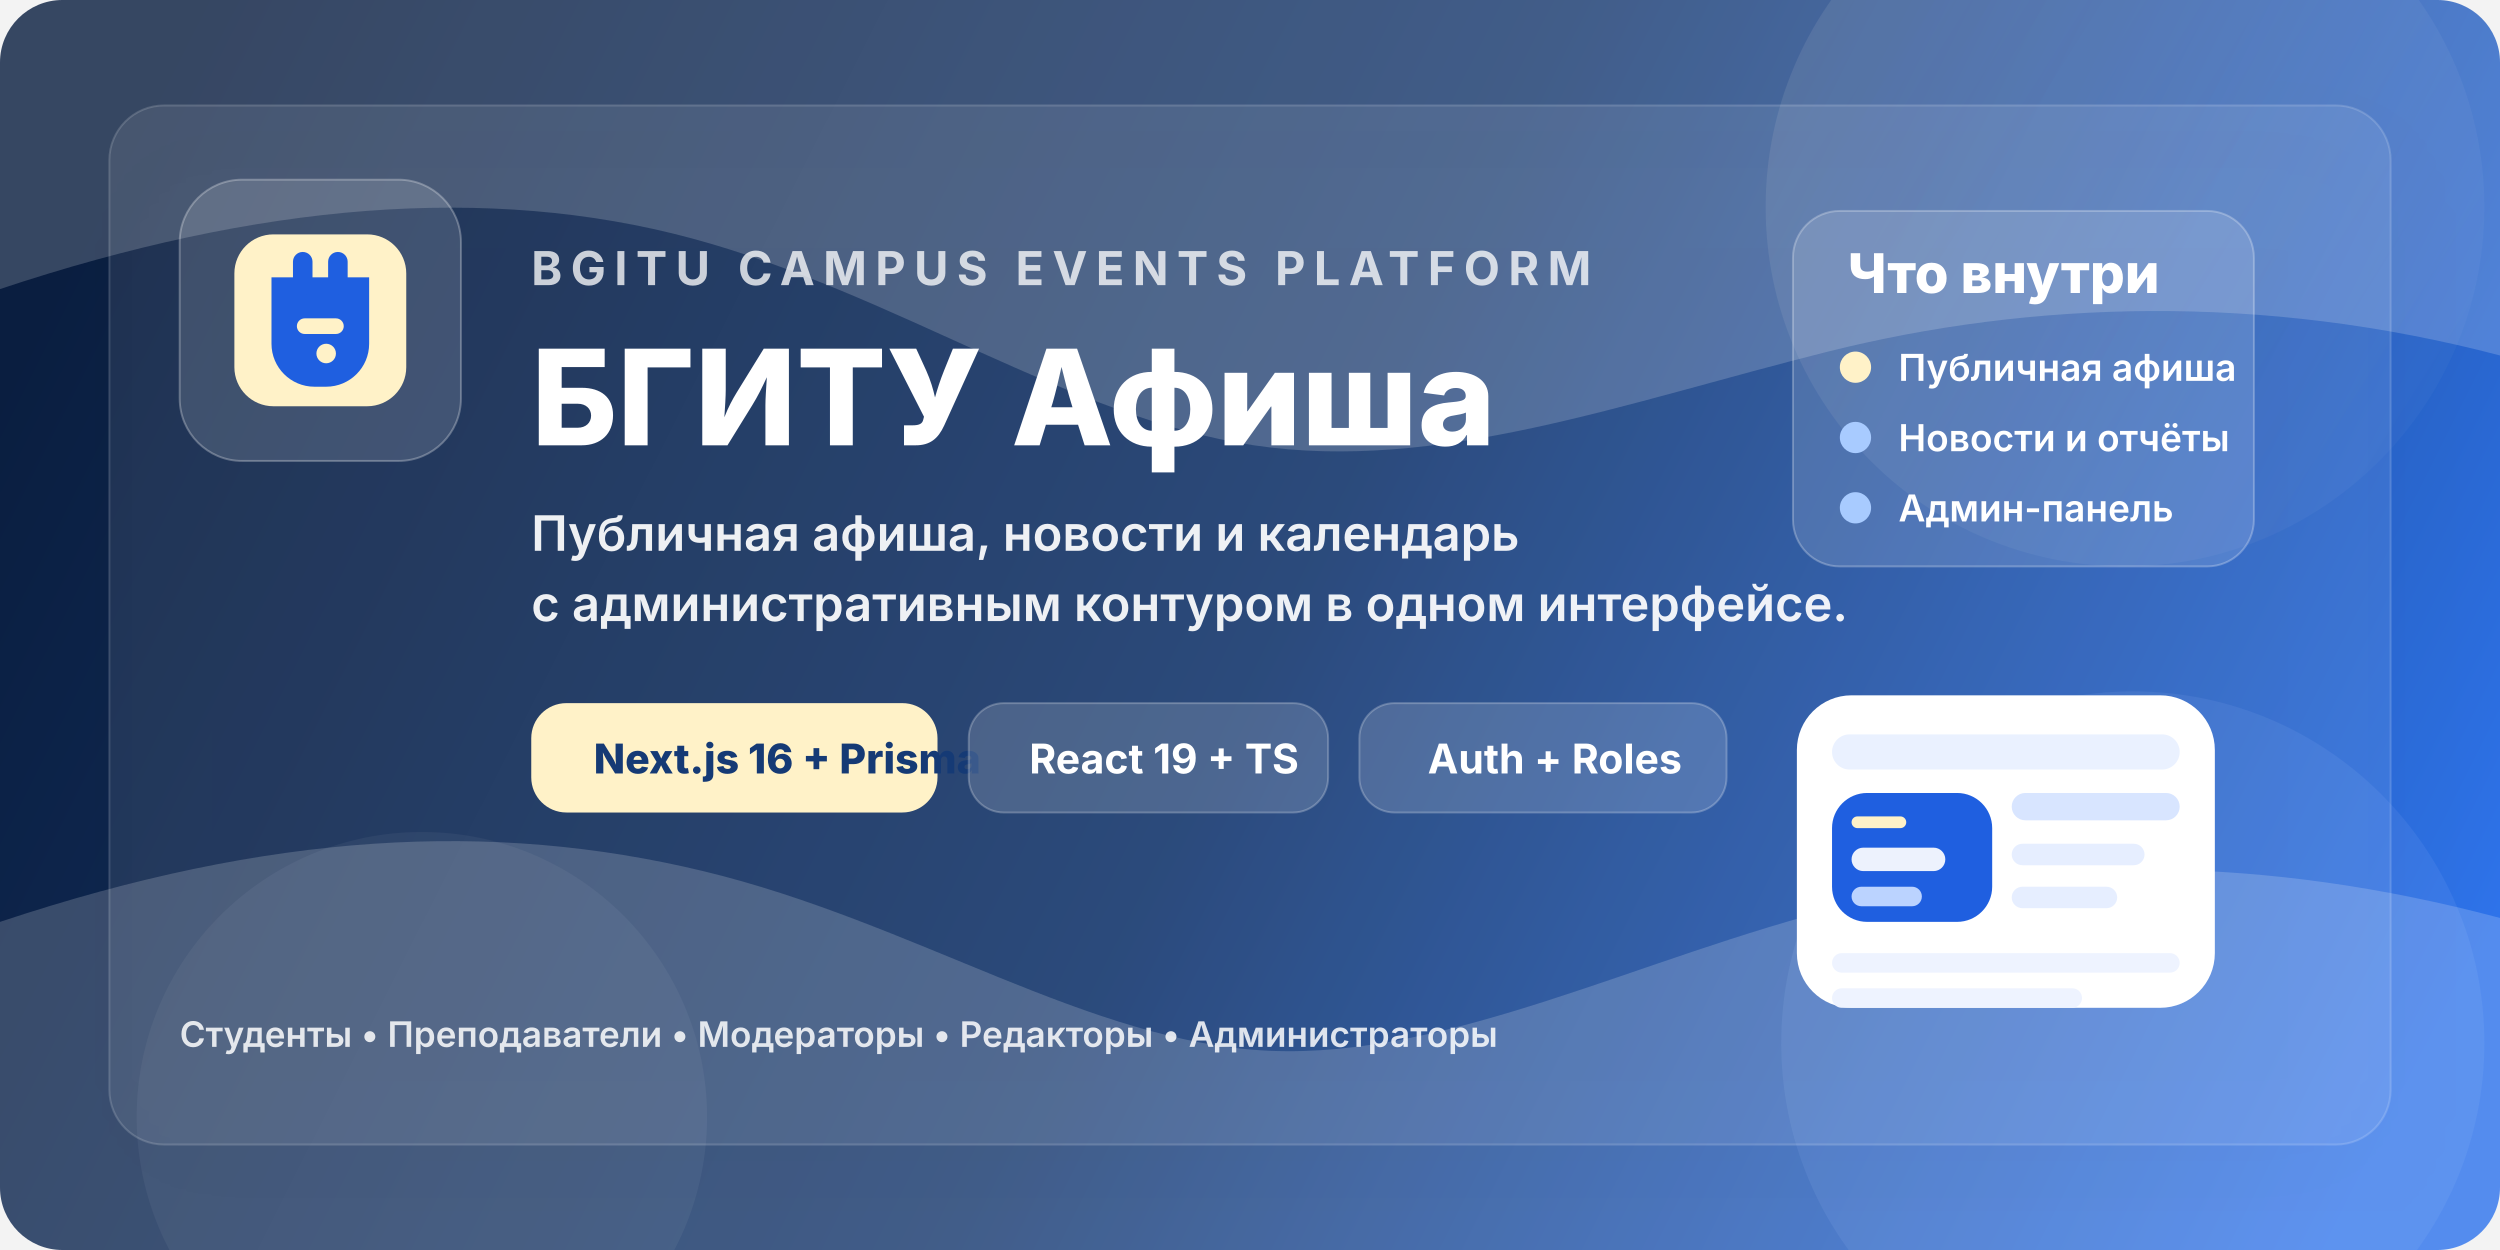
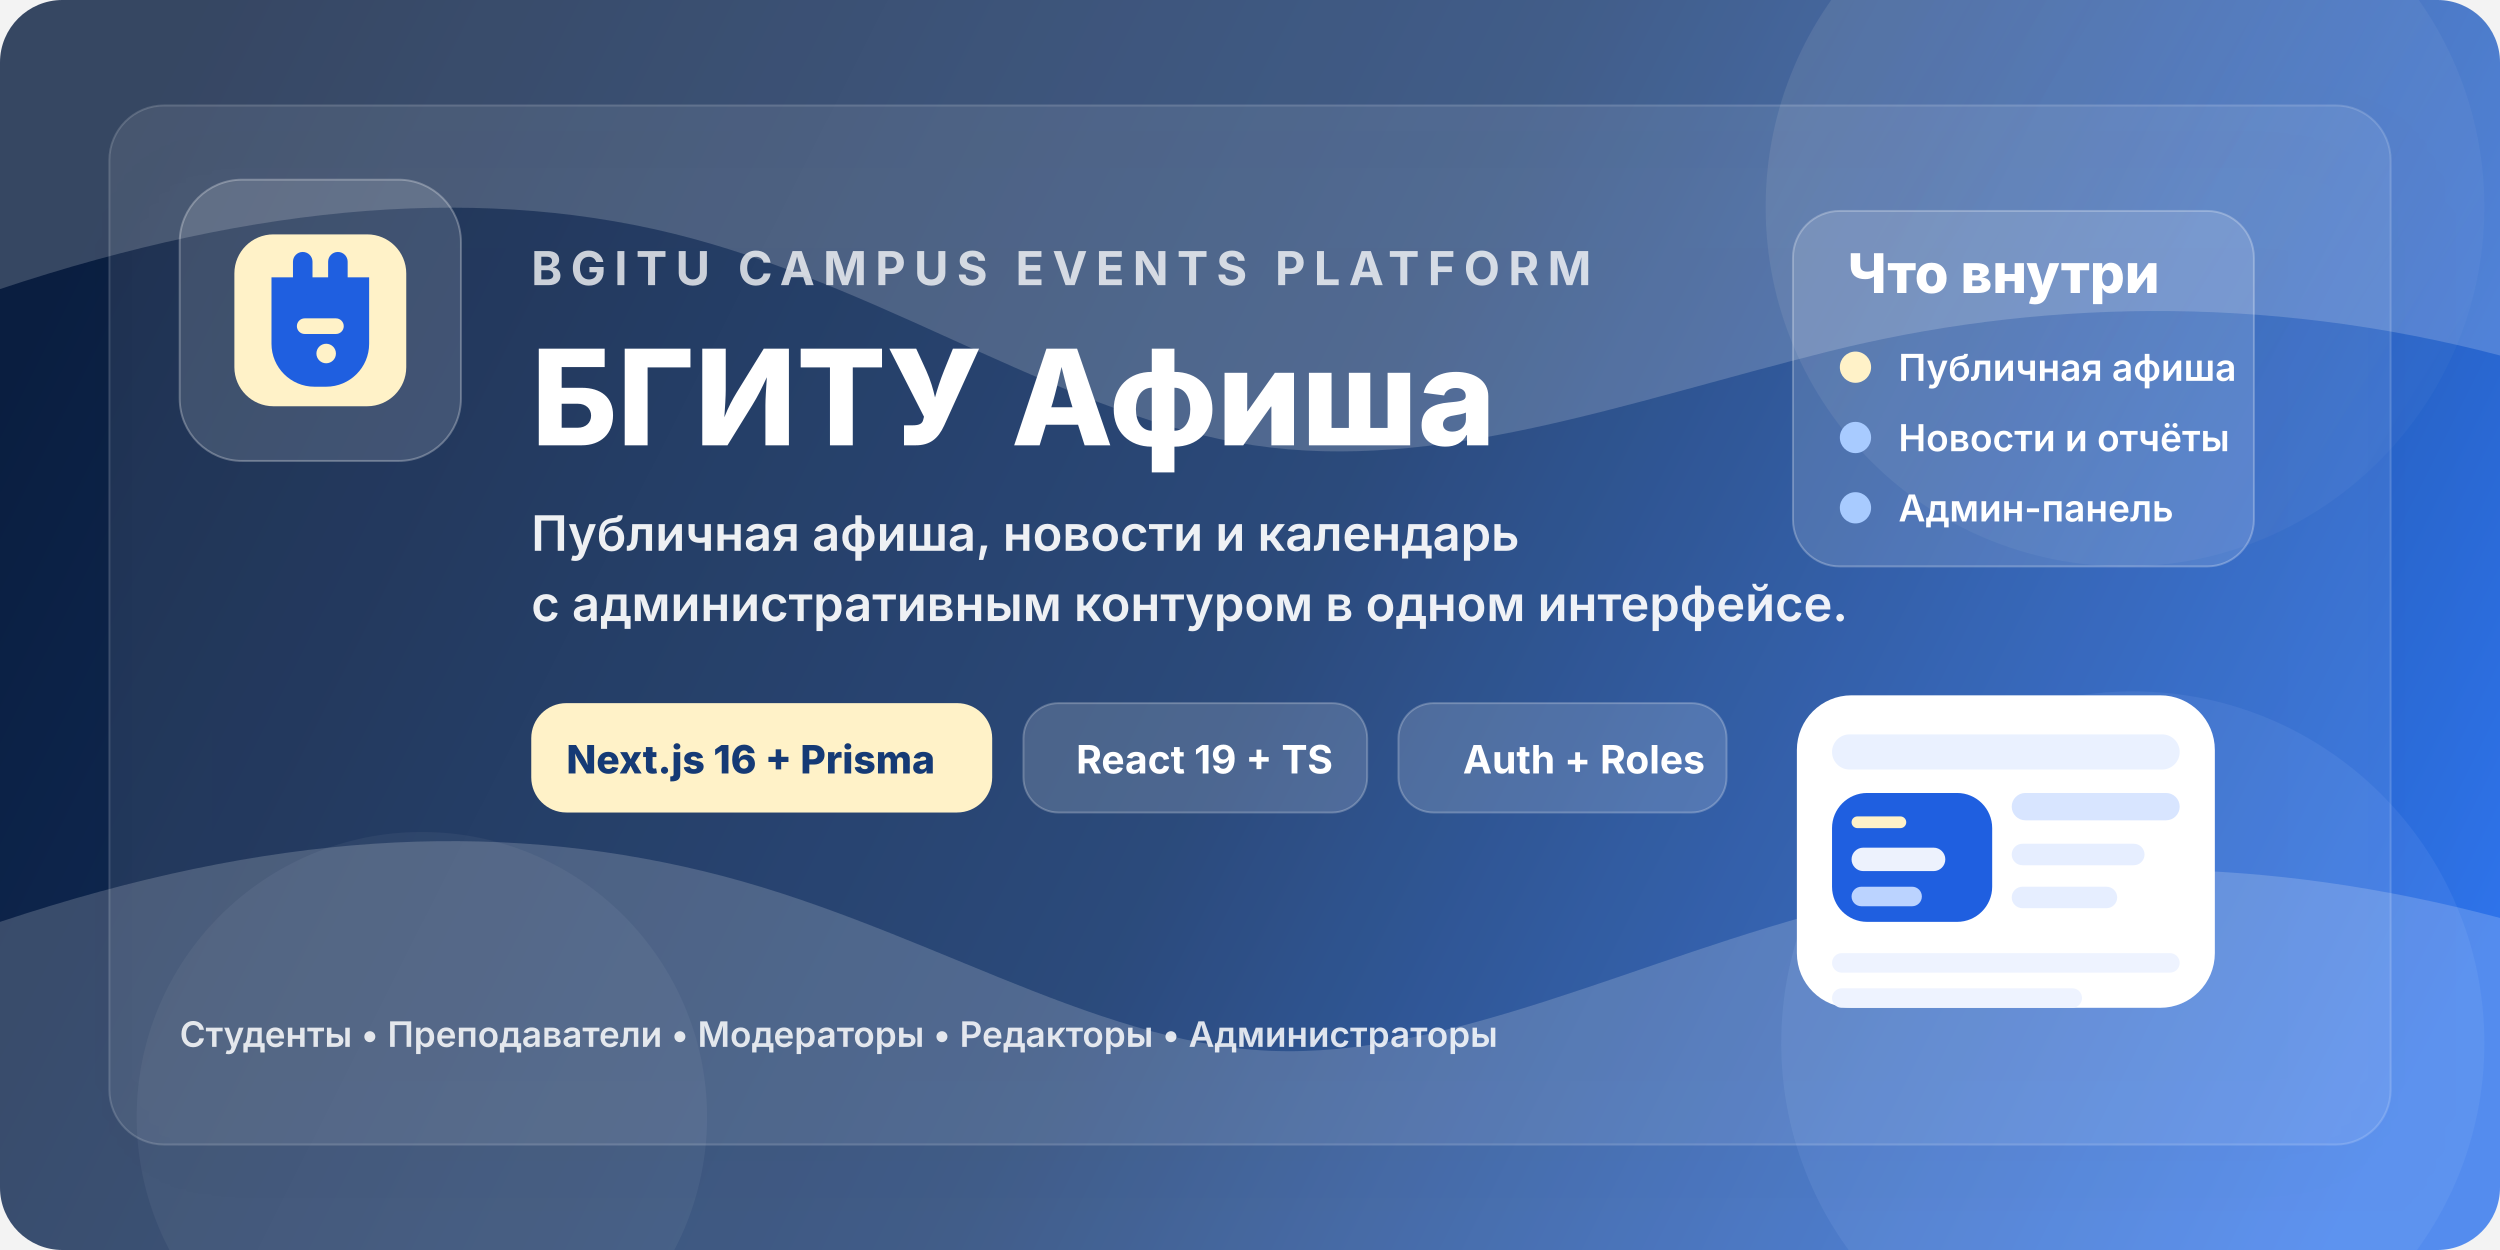
<svg xmlns="http://www.w3.org/2000/svg" width="1280" height="640" viewBox="0 0 1280 640" fill="none" role="img" aria-labelledby="title desc">
  <defs>
    <linearGradient id="bg" x1="80" y1="40" x2="1210" y2="610" gradientUnits="userSpaceOnUse">
      <stop stop-color="#0A1E40" />
      <stop offset="0.5" stop-color="#17396F" />
      <stop offset="1" stop-color="#2E73EA" />
    </linearGradient>
    <linearGradient id="shine" x1="280" y1="80" x2="1040" y2="560" gradientUnits="userSpaceOnUse">
      <stop stop-color="#FFF2C6" stop-opacity="0.95" />
      <stop offset="1" stop-color="#FFFFFF" stop-opacity="0.14" />
    </linearGradient>
    <filter id="softShadow" x="22" y="20" width="1236" height="600" filterUnits="userSpaceOnUse" color-interpolation-filters="sRGB">
      <feDropShadow dx="0" dy="20" stdDeviation="30" flood-color="#07162D" flood-opacity="0.18" />
    </filter>
  </defs>
  <rect width="1280" height="640" rx="32" fill="url(#bg)" />
  <circle cx="1088" cy="106" r="184" fill="url(#shine)" fill-opacity="0.18" />
  <circle cx="1092" cy="534" r="180" fill="#A1C5FF" fill-opacity="0.10" />
  <circle cx="216" cy="572" r="146" fill="#FFFFFF" fill-opacity="0.05" />
  <g opacity="0.18">
    <path d="M0 148C132 104 250 94 354 122C458 150 548 214 642 228C736 242 832 206 936 180C1040 154 1158 150 1280 182V0H0V148Z" fill="#FFFFFF" />
    <path d="M0 472C138 426 252 420 360 446C468 472 558 534 650 538C742 542 840 490 944 464C1048 438 1160 438 1280 470V640H0V472Z" fill="#FFFFFF" />
  </g>
  <g filter="url(#softShadow)">
    <rect x="56" y="54" width="1168" height="532" rx="28" fill="#FFFFFF" fill-opacity="0.08" stroke="#FFFFFF" stroke-opacity="0.16" />
  </g>
  <g>
    <rect x="92" y="92" width="144" height="144" rx="32" fill="#FFFFFF" fill-opacity="0.14" stroke="#FFFFFF" stroke-opacity="0.28" />
    <rect x="120" y="120" width="88" height="88" rx="20" fill="#FFF2C8" />
    <path d="M139 142H189V176C189 188.15 179.15 198 167 198H161C148.85 198 139 188.15 139 176V142Z" fill="#1F5FE0" />
    <rect x="150" y="129" width="10" height="22" rx="5" fill="#1F5FE0" />
    <rect x="168" y="129" width="10" height="22" rx="5" fill="#1F5FE0" />
    <rect x="152" y="163" width="24" height="8" rx="4" fill="#FFF2C8" />
    <circle cx="167" cy="181" r="5" fill="#FFF2C8" />
  </g>
  <g fill="#FFFFFF" font-family="Segoe UI, Inter, Arial, sans-serif">
    <text x="272" y="146" font-size="24" font-weight="700" letter-spacing="0.18em" opacity="0.76">BGITU CAMPUS EVENTS PLATFORM</text>
    <text x="272" y="228" font-size="68" font-weight="800">БГИТУ Афиша</text>
    <text x="272" y="282" font-size="25" font-weight="600" opacity="0.92">Публичная афиша, новости и календарь</text>
    <text x="272" y="318" font-size="25" font-weight="600" opacity="0.92">с административным контуром в одном интерфейсе.</text>
  </g>
  <g>
-     <rect x="272" y="360" width="208" height="56" rx="18" fill="#FFF2C8" />
-     <text x="304" y="396" fill="#153A75" font-family="Segoe UI, Inter, Arial, sans-serif" font-size="21" font-weight="800">Next.js 16 + Prisma</text>
-     <rect x="496" y="360" width="184" height="56" rx="18" fill="#FFFFFF" fill-opacity="0.16" stroke="#FFFFFF" stroke-opacity="0.24" />
-     <text x="527" y="396" fill="#FFFFFF" font-family="Segoe UI, Inter, Arial, sans-serif" font-size="21" font-weight="700">React 19 + TS</text>
-     <rect x="696" y="360" width="188" height="56" rx="18" fill="#FFFFFF" fill-opacity="0.16" stroke="#FFFFFF" stroke-opacity="0.24" />
-     <text x="731" y="396" fill="#FFFFFF" font-family="Segoe UI, Inter, Arial, sans-serif" font-size="21" font-weight="700">Auth + Roles</text>
+     <rect x="272" y="360" width="236" height="56" rx="18" fill="#FFF2C8" />
+     <text x="290" y="396" fill="#153A75" font-family="Segoe UI, Inter, Arial, sans-serif" font-size="20" font-weight="800">Next.js 16 + Prisma</text>
+     <rect x="524" y="360" width="176" height="56" rx="18" fill="#FFFFFF" fill-opacity="0.16" stroke="#FFFFFF" stroke-opacity="0.24" />
+     <text x="551" y="396" fill="#FFFFFF" font-family="Segoe UI, Inter, Arial, sans-serif" font-size="20" font-weight="700">React 19 + TS</text>
+     <rect x="716" y="360" width="168" height="56" rx="18" fill="#FFFFFF" fill-opacity="0.16" stroke="#FFFFFF" stroke-opacity="0.24" />
+     <text x="749" y="396" fill="#FFFFFF" font-family="Segoe UI, Inter, Arial, sans-serif" font-size="20" font-weight="700">Auth + Roles</text>
  </g>
  <g>
    <rect x="918" y="108" width="236" height="182" rx="24" fill="#FFFFFF" fill-opacity="0.14" stroke="#FFFFFF" stroke-opacity="0.26" />
    <text x="946" y="150" fill="#FFFFFF" font-family="Segoe UI, Inter, Arial, sans-serif" font-size="28" font-weight="800">Что внутри</text>
    <circle cx="950" cy="188" r="8" fill="#FFF2C8" />
    <text x="972" y="195" fill="#FFFFFF" font-family="Segoe UI, Inter, Arial, sans-serif" font-size="19" font-weight="600">Публичная афиша</text>
    <circle cx="950" cy="224" r="8" fill="#A8CBFF" />
    <text x="972" y="231" fill="#FFFFFF" font-family="Segoe UI, Inter, Arial, sans-serif" font-size="19" font-weight="600">Новости и отчёты</text>
    <circle cx="950" cy="260" r="8" fill="#A8CBFF" />
    <text x="972" y="267" fill="#FFFFFF" font-family="Segoe UI, Inter, Arial, sans-serif" font-size="19" font-weight="600">Админ-панель</text>
  </g>
  <g>
    <rect x="920" y="356" width="214" height="160" rx="28" fill="#FFFFFF" />
    <rect x="938" y="376" width="178" height="18" rx="9" fill="#EAF1FF" />
    <rect x="938" y="406" width="82" height="66" rx="18" fill="#1F5FE0" />
    <rect x="1030" y="406" width="86" height="14" rx="7" fill="#D8E5FF" />
    <rect x="1030" y="432" width="68" height="11" rx="5.5" fill="#E6EEFF" />
    <rect x="1030" y="454" width="54" height="11" rx="5.5" fill="#E6EEFF" />
    <rect x="938" y="488" width="178" height="10" rx="5" fill="#EEF3FF" />
    <rect x="938" y="506" width="128" height="10" rx="5" fill="#EEF3FF" />
    <rect x="948" y="418" width="28" height="6" rx="3" fill="#FFF2C8" />
    <rect x="948" y="434" width="48" height="12" rx="6" fill="#FFFFFF" fill-opacity="0.92" />
    <rect x="948" y="454" width="36" height="10" rx="5" fill="#BBD3FF" />
  </g>
  <g opacity="0.84" fill="#FFFFFF" font-family="Segoe UI, Inter, Arial, sans-serif">
    <text x="92" y="536" font-size="18" font-weight="600">Студенты • Преподаватели • Модераторы • Редакторы • Администраторы</text>
  </g>
</svg>
